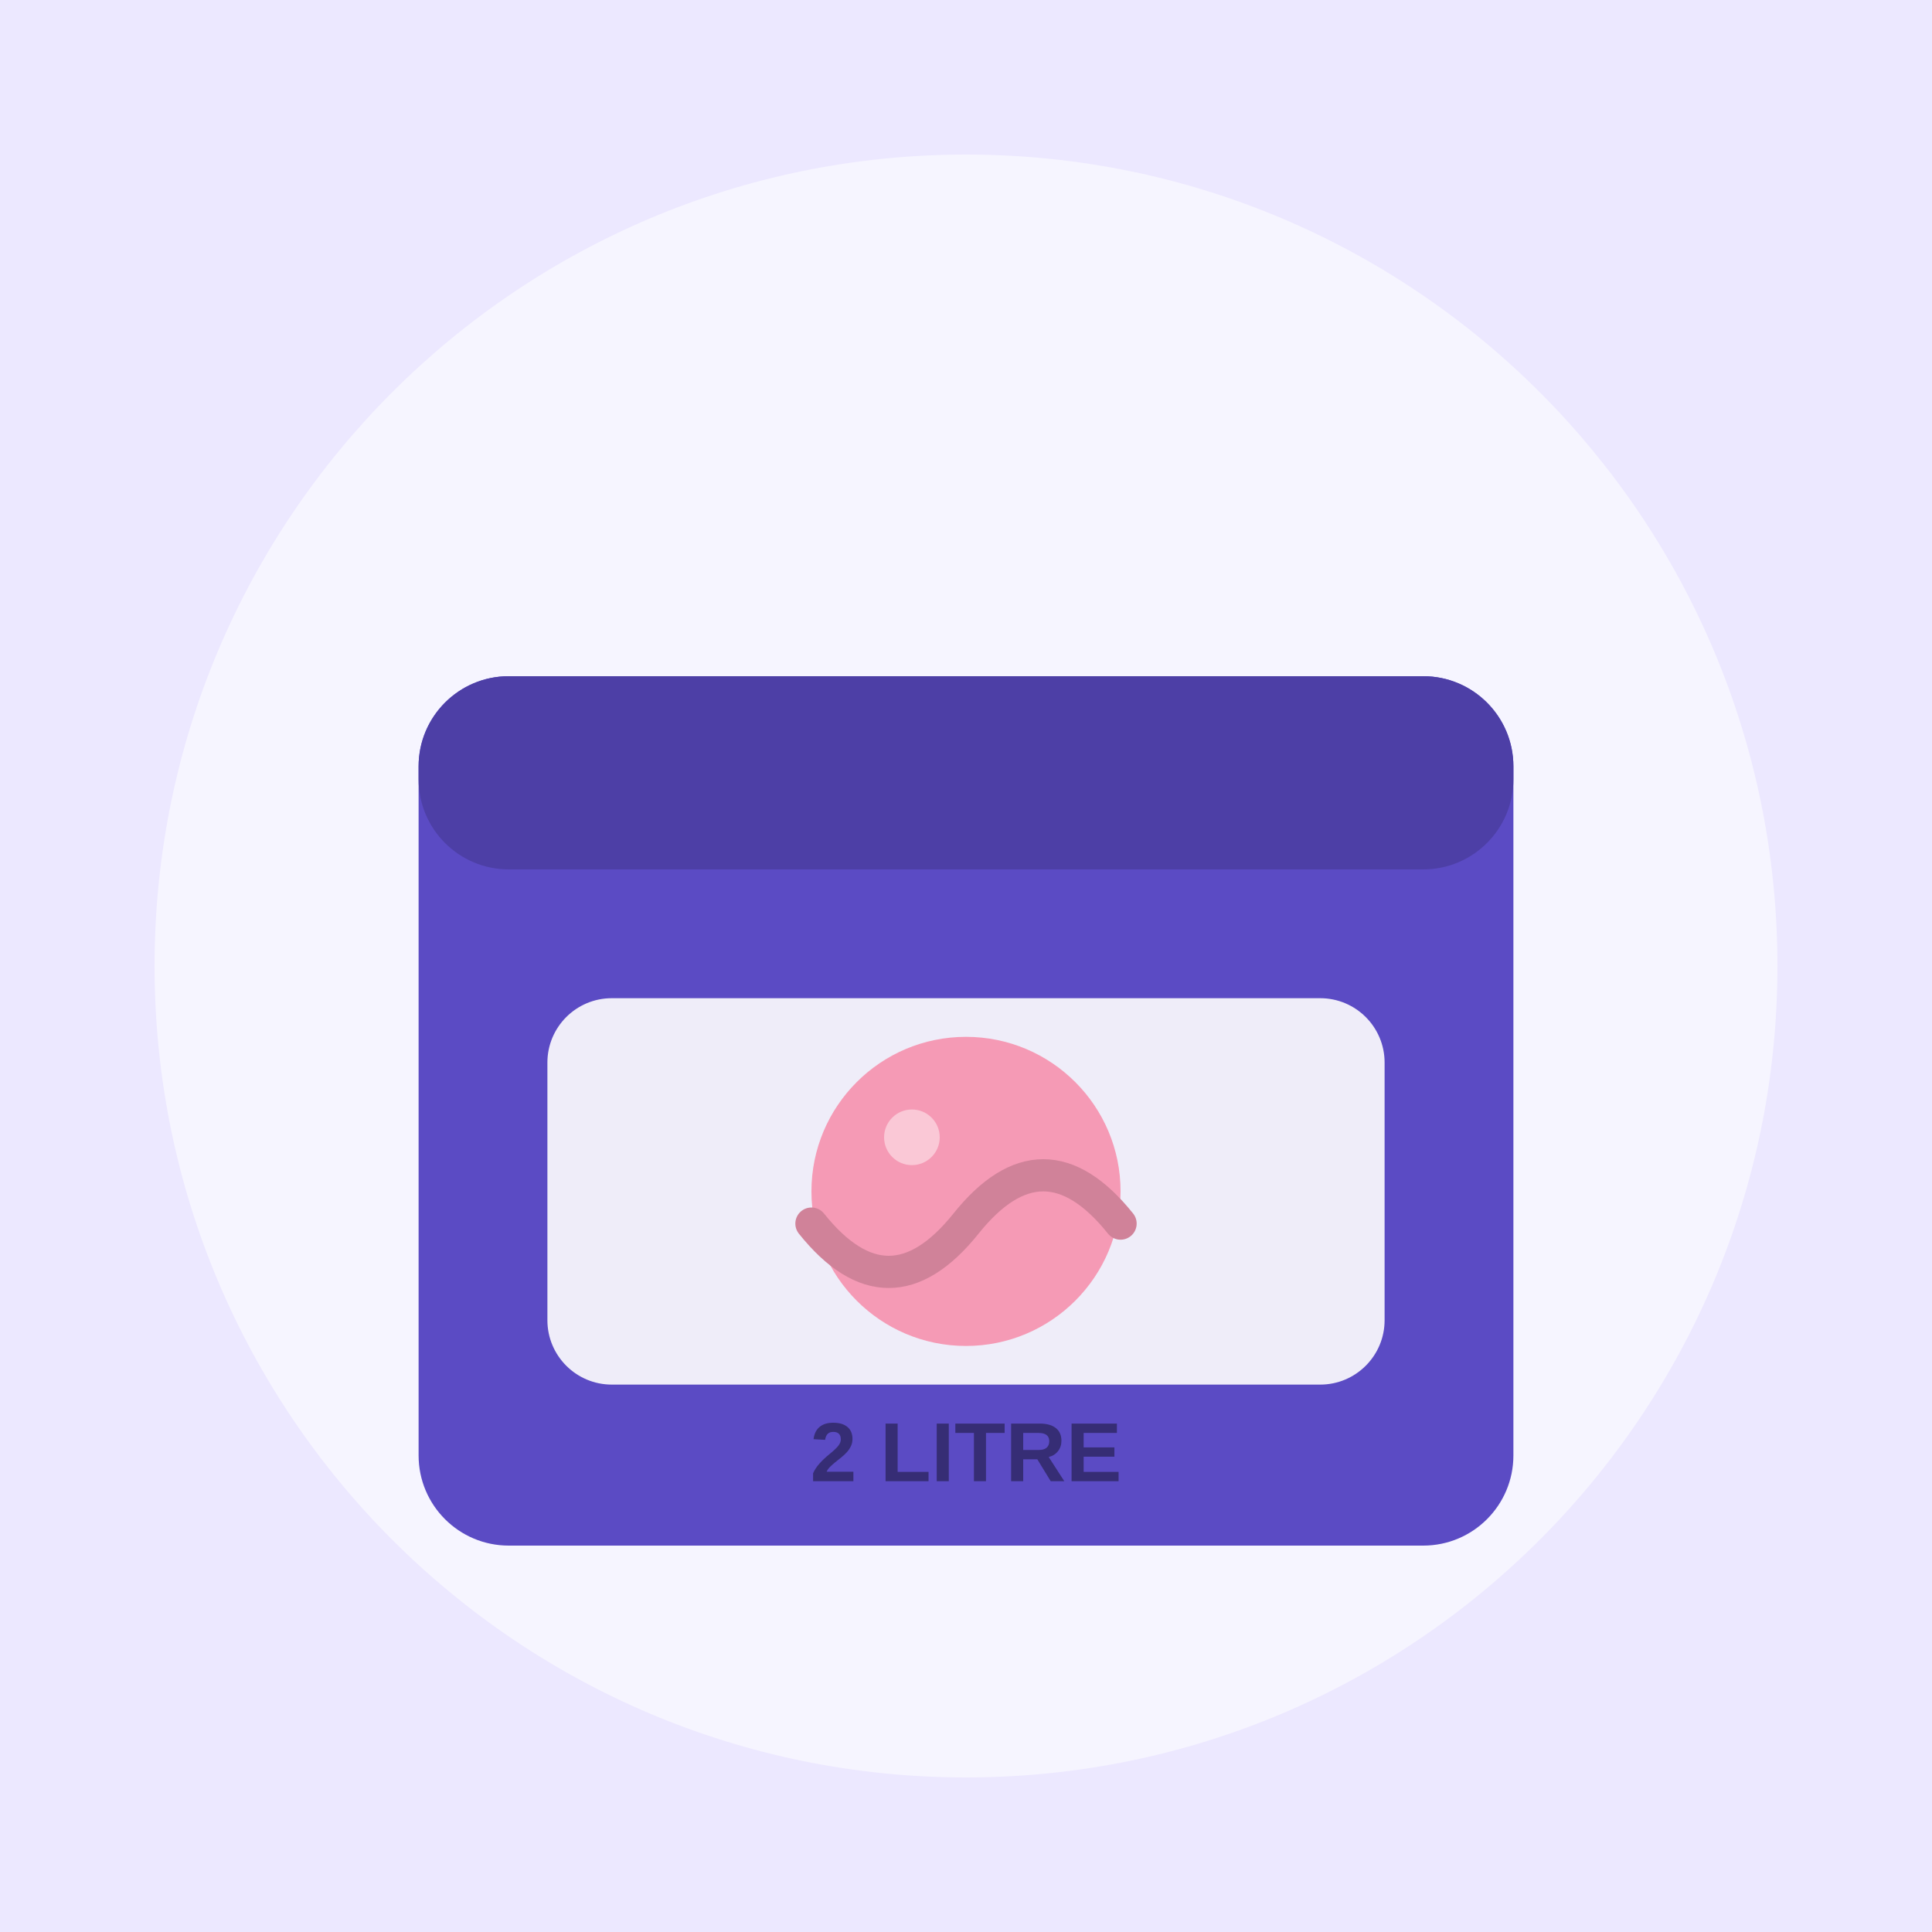
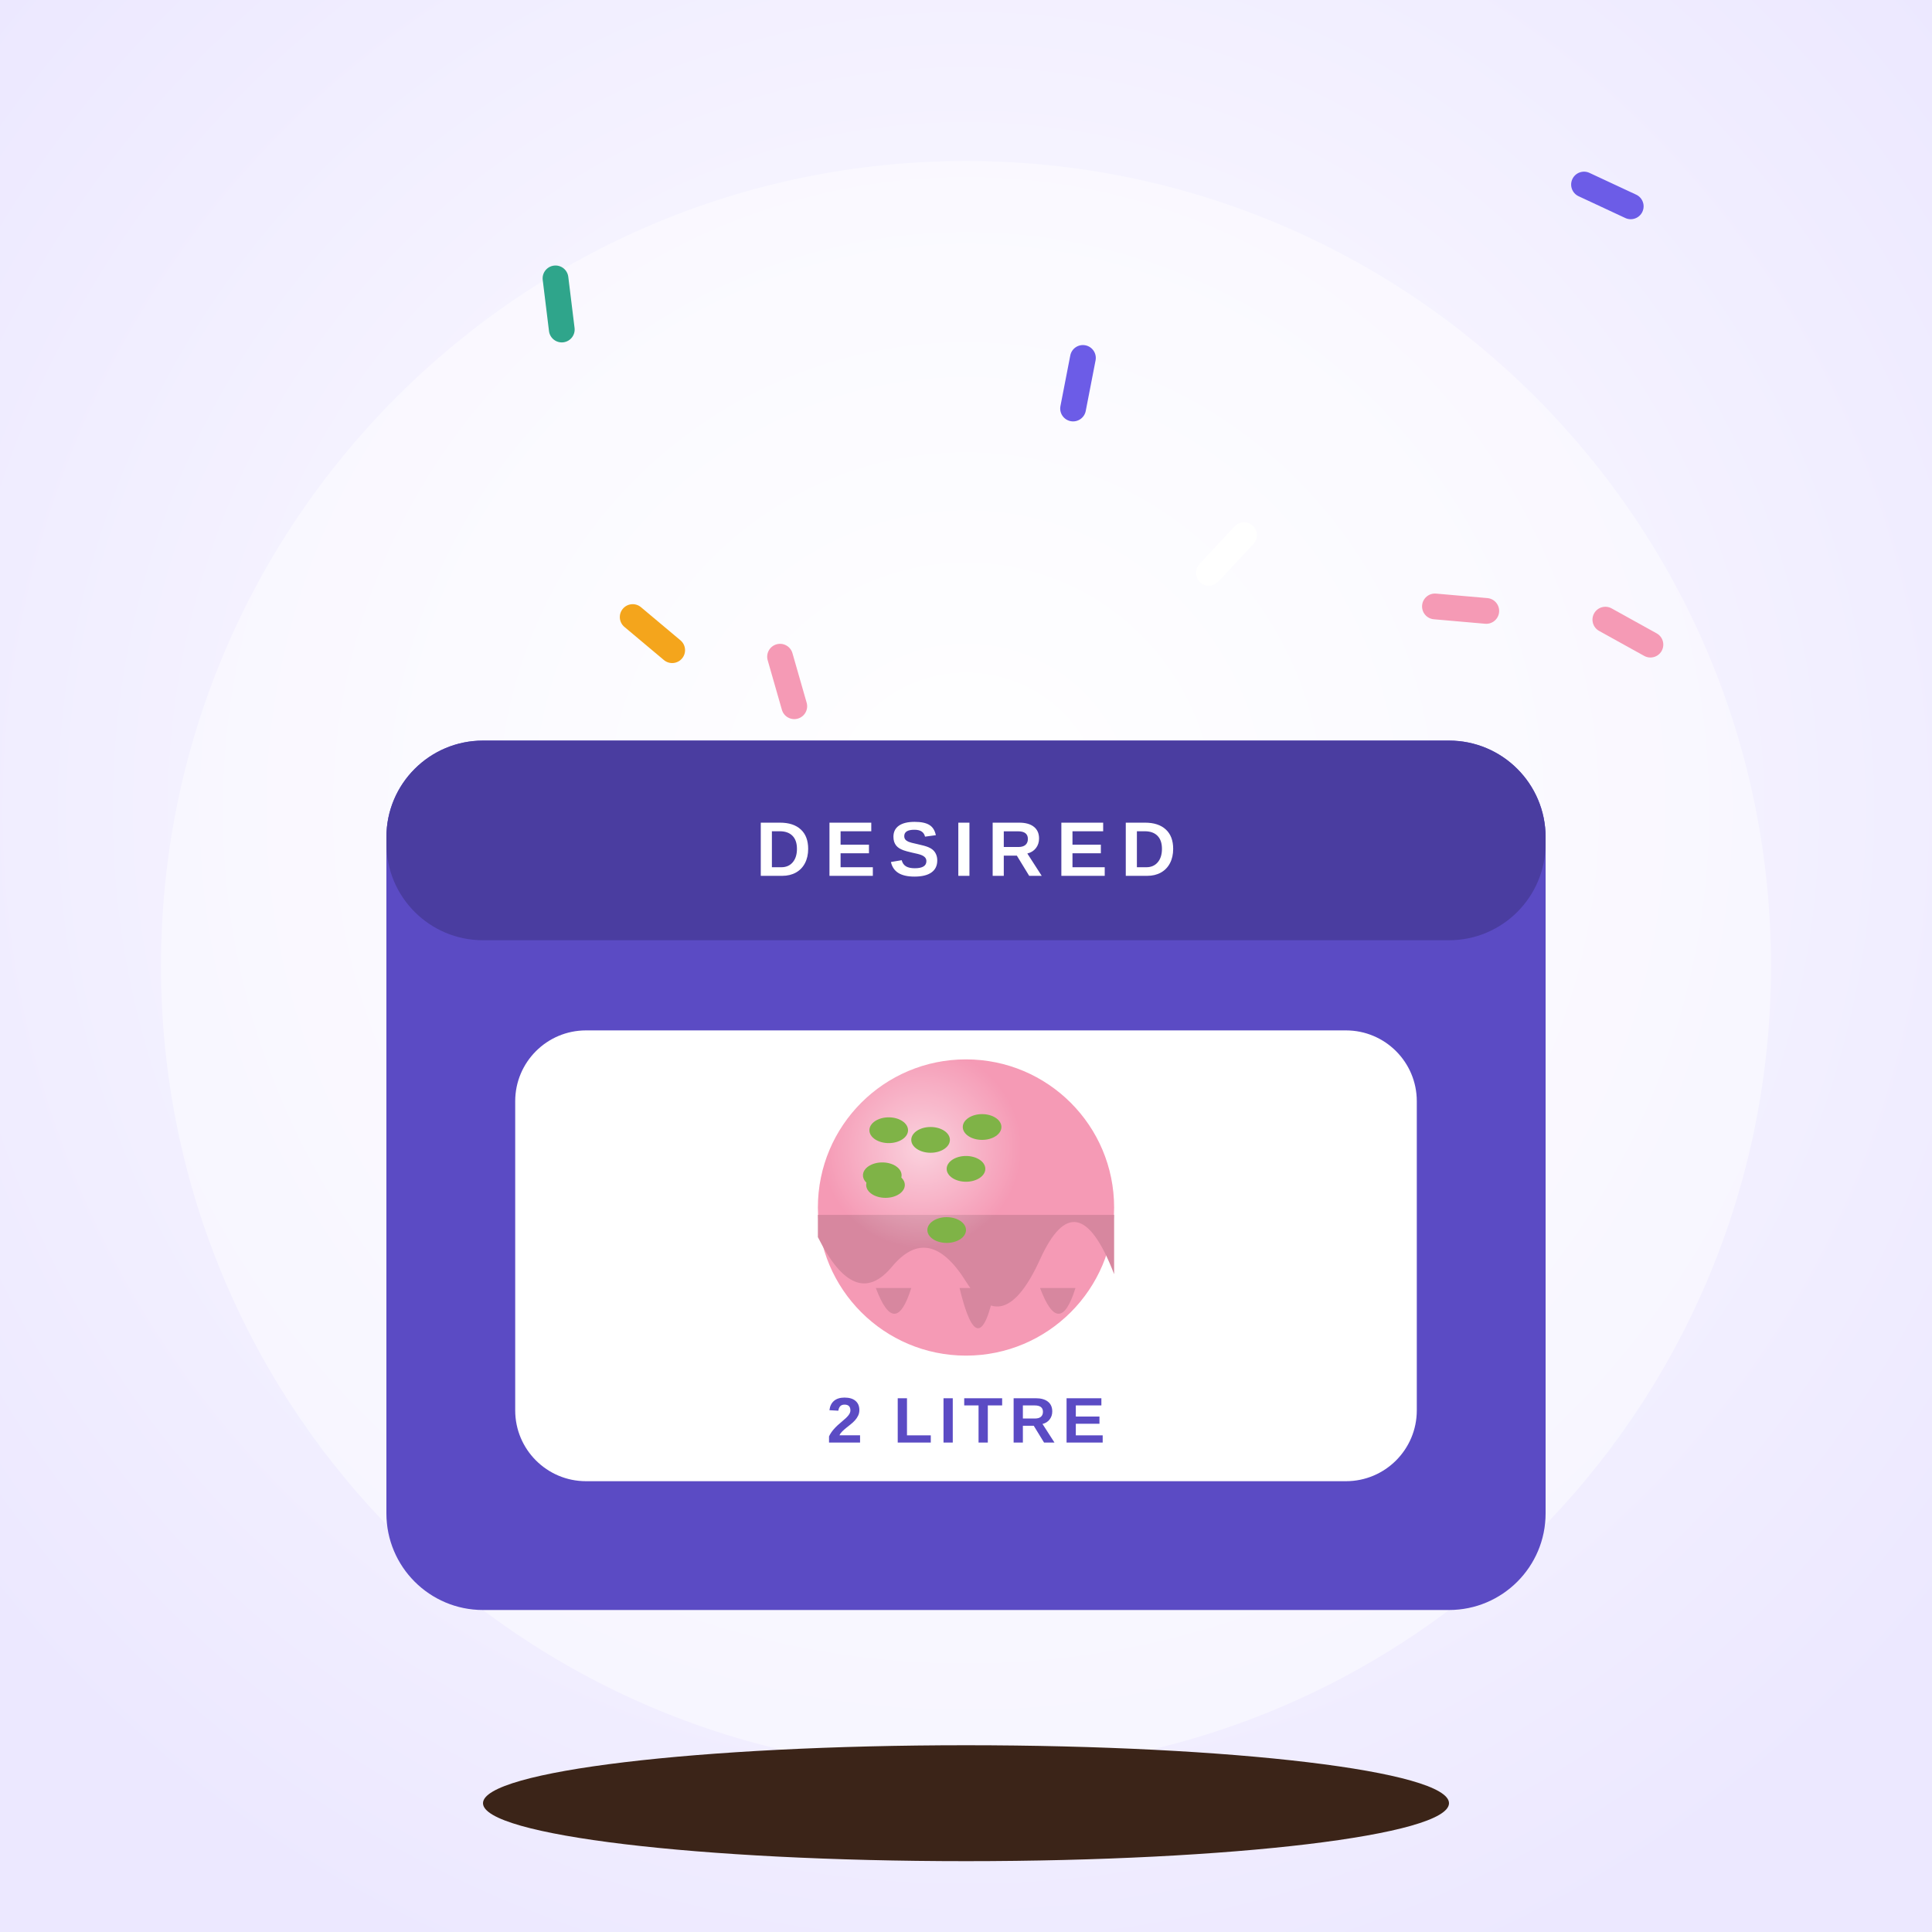
<svg xmlns="http://www.w3.org/2000/svg" viewBox="0 0 600 600" width="600" height="600">
-   <rect width="600" height="600" fill="#ece8ff" />
-   <circle cx="300.0" cy="300.0" r="252.0" fill="#ffffff" opacity="0.55" />
-   <rect x="130" y="210" width="340" height="270" rx="28" fill="#5b4bc4" />
-   <rect x="130" y="210" width="340" height="60" rx="28" fill="#4d3fa6" />
-   <rect x="170" y="310" width="260" height="120" rx="20" fill="#ffffff" opacity="0.9" />
-   <circle cx="300" cy="370" r="48" fill="#f59ab5" />
-   <path d="M252 380 q24.0 30 48 0 t48 0" fill="none" stroke="#d08299" stroke-width="10" stroke-linecap="round" />
-   <circle cx="283.2" cy="353.2" r="8.64" fill="#ffffff" opacity="0.45" />
-   <text x="300" y="460" text-anchor="middle" font-family="Arial" font-weight="700" font-size="26" fill="#362d75">2 LITRE</text>
+   <style>
+ .float{animation:float 4s ease-in-out infinite;transform-box:fill-box;transform-origin:center}
+ .shadow{animation:shadow 4s ease-in-out infinite;transform-box:fill-box;transform-origin:center}
+ .twinkle{animation:twinkle 2.6s ease-in-out infinite}
+ .fall{animation:fall 7s linear infinite}
+ .drip{animation:drip 3.2s ease-in-out infinite;transform-box:fill-box;transform-origin:top}
+ .glow{animation:glow 5s ease-in-out infinite}
+ @keyframes float{0%,100%{transform:translateY(0) rotate(0)}50%{transform:translateY(-14px) rotate(-1.5deg)}}
+ @keyframes shadow{0%,100%{transform:scale(1);opacity:.28}50%{transform:scale(.86);opacity:.18}}
+ @keyframes twinkle{0%,100%{opacity:.25}50%{opacity:1}}
+ @keyframes fall{0%{transform:translateY(-80px)}100%{transform:translateY(820px)}}
+ @keyframes drip{0%,100%{transform:scaleY(1)}50%{transform:scaleY(1.25)}}
+ @keyframes glow{0%,100%{opacity:.35}50%{opacity:.6}}
+ @media (prefers-reduced-motion:reduce){*{animation:none!important}}
+ </style>
+   <defs>
+     <radialGradient id="bg19" cx="50%" cy="42%" r="65%">
+       <stop offset="0" stop-color="#ffffff" />
+       <stop offset="1" stop-color="#ece8ff" />
+     </radialGradient>
+     <radialGradient id="sh19" cx="35%" cy="30%" r="75%">
+       <stop offset="0" stop-color="#ffffff" stop-opacity=".55" />
+       <stop offset=".45" stop-color="#ffffff" stop-opacity="0" />
+     </radialGradient>
+     <linearGradient id="cone19" x1="0" y1="0" x2="1" y2="1">
+       <stop offset="0" stop-color="#f2c27a" />
+       <stop offset="1" stop-color="#c98a3e" />
+     </linearGradient>
+     <pattern id="waffle19" width="26" height="26" patternUnits="userSpaceOnUse" patternTransform="rotate(45)">
+       <rect width="26" height="26" fill="none" />
+       <path d="M0 0H26M0 0V26" stroke="#b27631" stroke-width="3" opacity=".55" />
+     </pattern>
+   </defs>
+   <rect width="600" height="600" fill="url(#bg19)" />
+   <circle cx="300" cy="300" r="250" fill="#ffffff" opacity=".45" class="glow" />
+   <g class="twinkle" style="animation-delay:1.3s">
+     <rect x="392" y="166" width="24" height="8" rx="4" fill="#ffffff" transform="rotate(133 392 166)" />
+   </g>
+   <g class="twinkle" style="animation-delay:0.4s">
+     <rect x="245" y="199" width="24" height="8" rx="4" fill="#f59ab5" transform="rotate(74 245 199)" />
+   </g>
+   <g class="twinkle" style="animation-delay:2.2s">
+     <rect x="176" y="82" width="24" height="8" rx="4" fill="#2fa58b" transform="rotate(83 176 82)" />
+   </g>
+   <g class="twinkle" style="animation-delay:1.6s">
+     <rect x="442" y="184" width="24" height="8" rx="4" fill="#f59ab5" transform="rotate(5 442 184)" />
+   </g>
+   <g class="twinkle" style="animation-delay:1.2s">
+     <rect x="497" y="187" width="24" height="8" rx="4" fill="#f59ab5" transform="rotate(29 497 187)" />
+   </g>
+   <g class="twinkle" style="animation-delay:0.0s">
+     <rect x="490" y="52" width="24" height="8" rx="4" fill="#6c5ce7" transform="rotate(25 490 52)" />
+   </g>
+   <g class="twinkle" style="animation-delay:1.7s">
+     <rect x="341" y="108" width="24" height="8" rx="4" fill="#6c5ce7" transform="rotate(101 341 108)" />
+   </g>
+   <g class="twinkle" style="animation-delay:2.5s">
+     <rect x="196" y="186" width="24" height="8" rx="4" fill="#f4a51c" transform="rotate(40 196 186)" />
+   </g>
+   <ellipse cx="300" cy="560" rx="150" ry="18" fill="#3b2418" class="shadow" />
+   <g class="float">
+     <rect x="120" y="230" width="360" height="270" rx="30" fill="#5b4bc4" />
+     <rect x="120" y="230" width="360" height="62" rx="30" fill="#4a3da0" />
+     <rect x="160" y="320" width="280" height="140" rx="22" fill="#ffffff" />
+     <circle cx="300" cy="375" r="46" fill="#f59ab5" />
+     <path d="M254 384.2 q11.5 23.0 23.0 9.2 t23.0 4.6 t23.0 -6.9 t23.0 4.6 V377.3 H254 Z" fill="#d7879f" />
+     <path class="drip" style="animation-delay:0.0s" d="M272 400 q6 16 11 0 Z" fill="#d7879f" />
+     <path class="drip" style="animation-delay:0.6s" d="M298 400 q6 25 11 0 Z" fill="#d7879f" />
+     <path class="drip" style="animation-delay:1.2s" d="M323 400 q6 16 11 0 Z" fill="#d7879f" />
+     <circle cx="300" cy="375" r="46" fill="url(#sh19)" />
+     <ellipse cx="289" cy="354" rx="6" ry="4" fill="#7fb347" />
+     <ellipse cx="305" cy="350" rx="6" ry="4" fill="#7fb347" />
+     <ellipse cx="300" cy="363" rx="6" ry="4" fill="#7fb347" />
+     <ellipse cx="275" cy="368" rx="6" ry="4" fill="#7fb347" />
+     <ellipse cx="274" cy="365" rx="6" ry="4" fill="#7fb347" />
+     <ellipse cx="276" cy="351" rx="6" ry="4" fill="#7fb347" />
+     <ellipse cx="294" cy="382" rx="6" ry="4" fill="#7fb347" />
+     <text x="300" y="448" text-anchor="middle" font-family="Arial" font-weight="700" font-size="20" fill="#5b4bc4" letter-spacing="2">2 LITRE</text>
+     <text x="300" y="272" text-anchor="middle" font-family="Arial" font-weight="700" font-size="24" fill="#ffffff" letter-spacing="4">DESIRED</text>
+   </g>
</svg>
